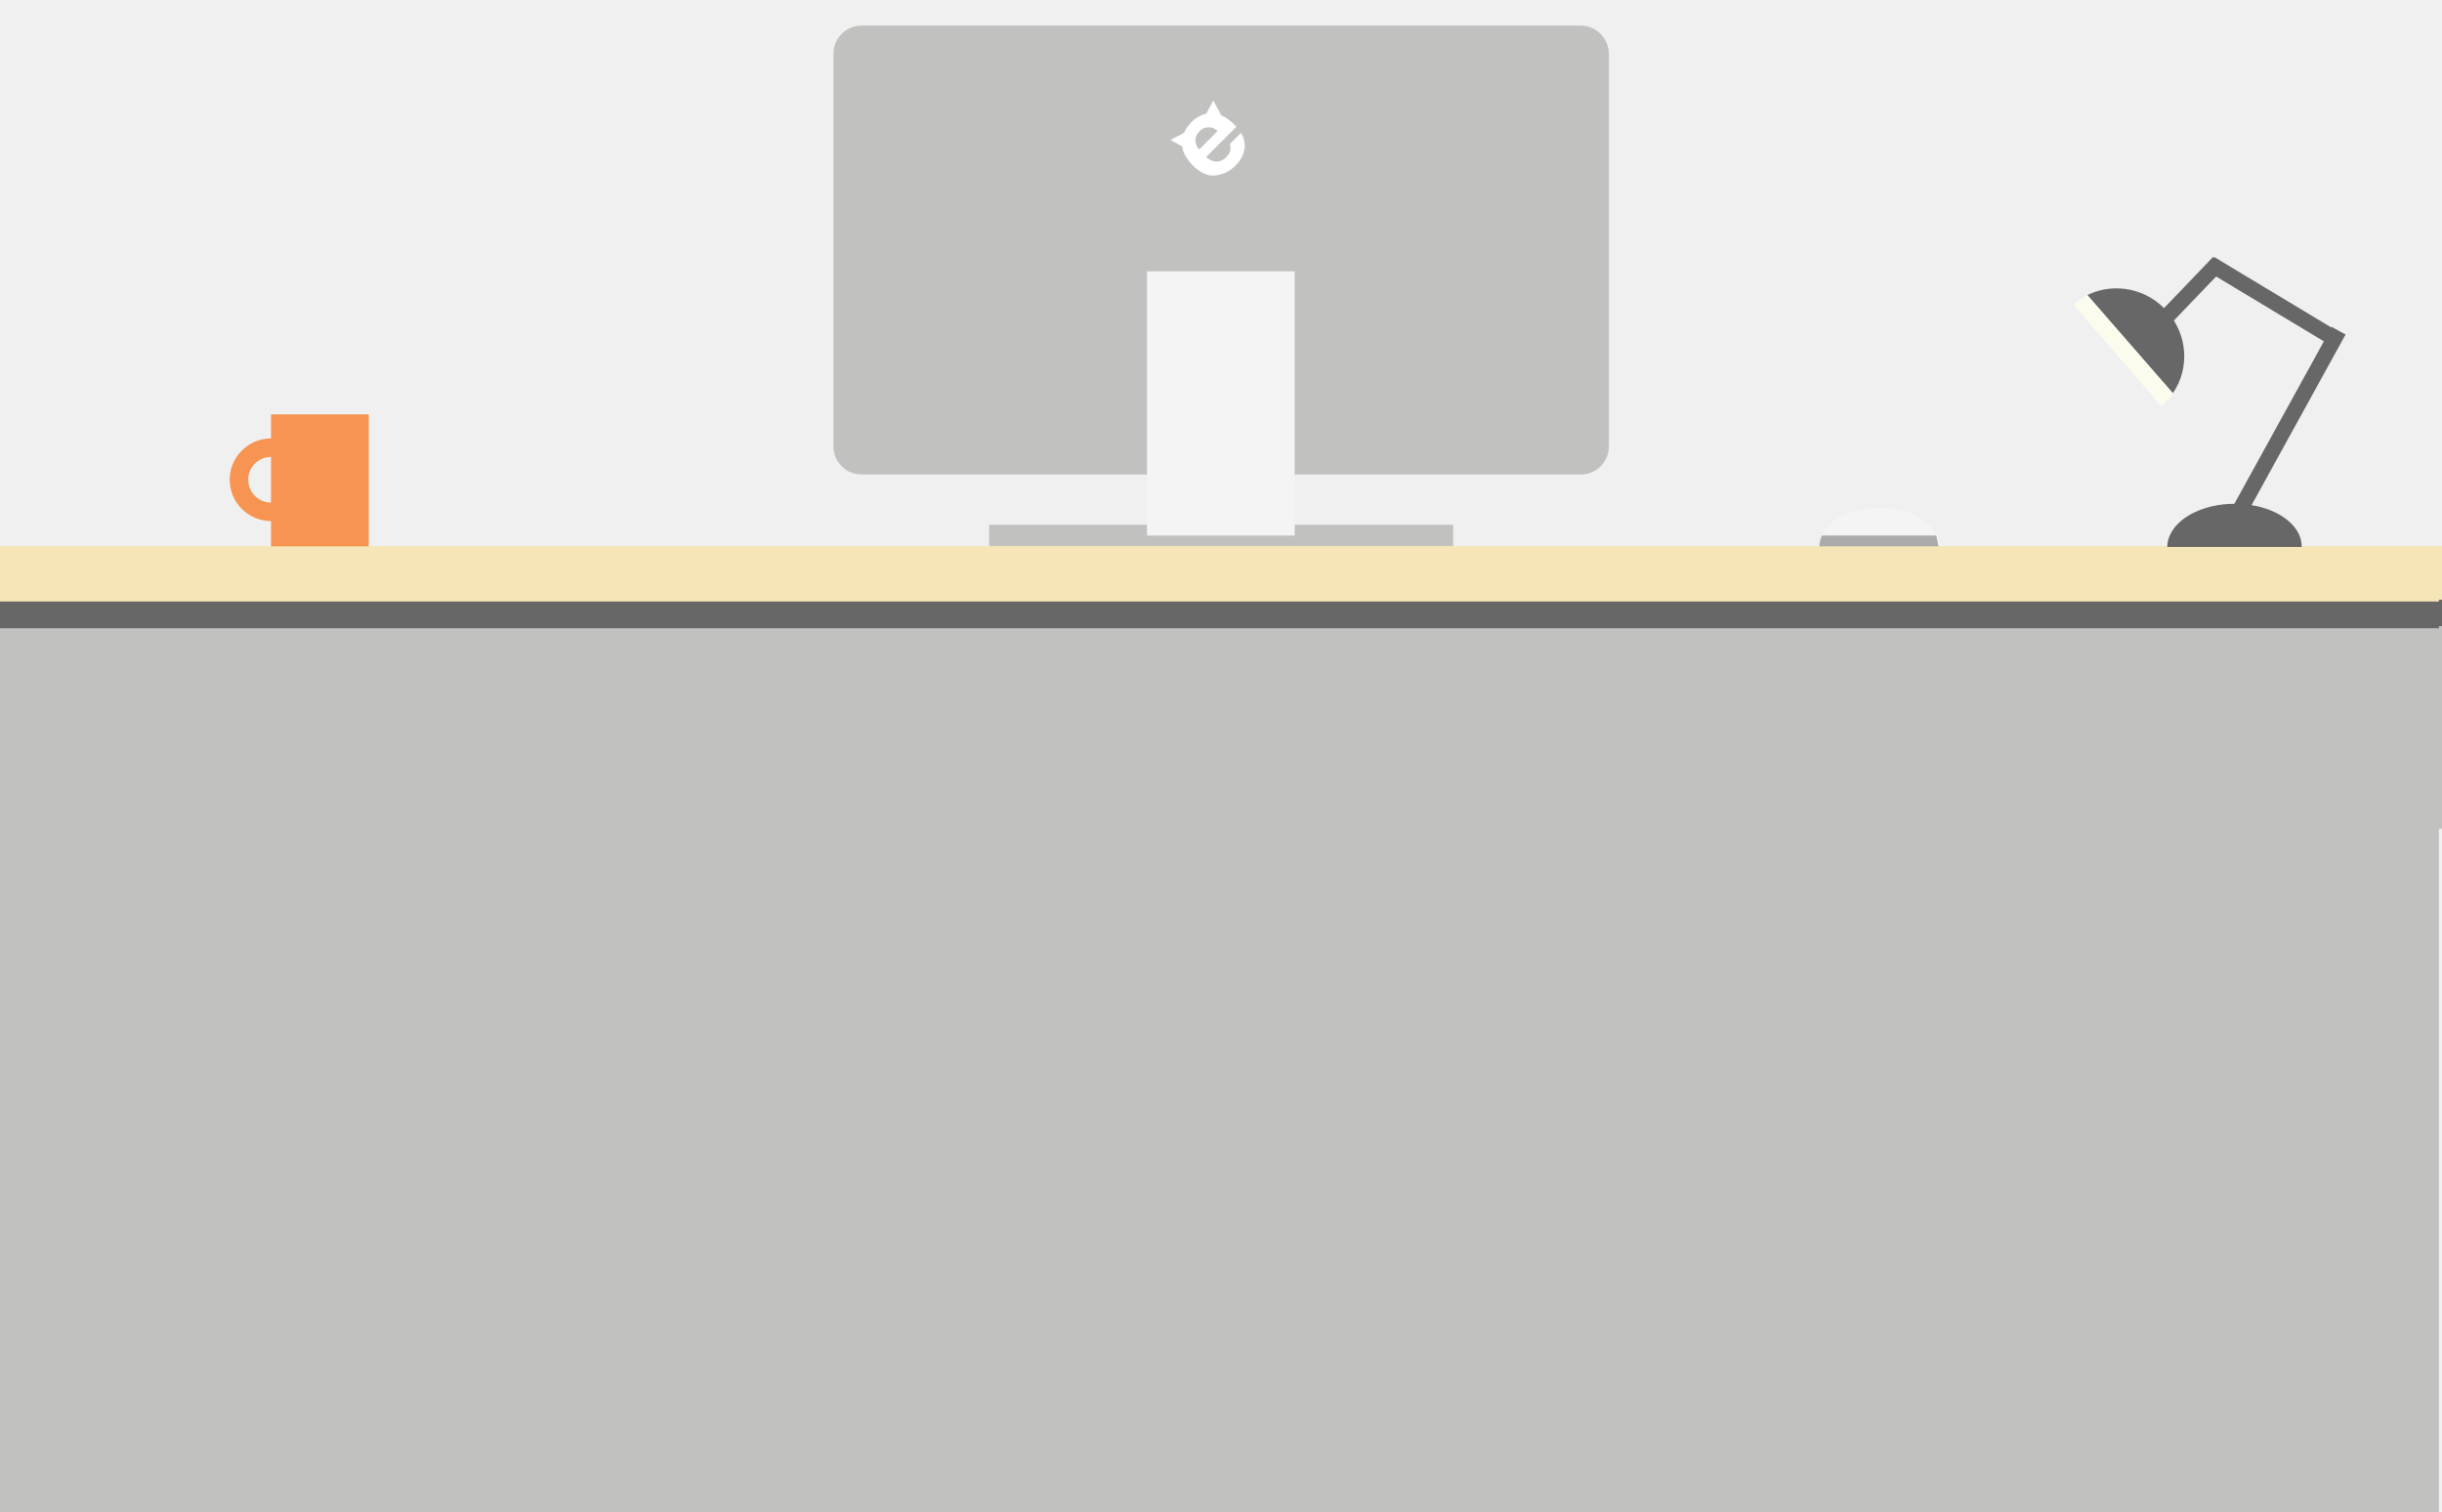
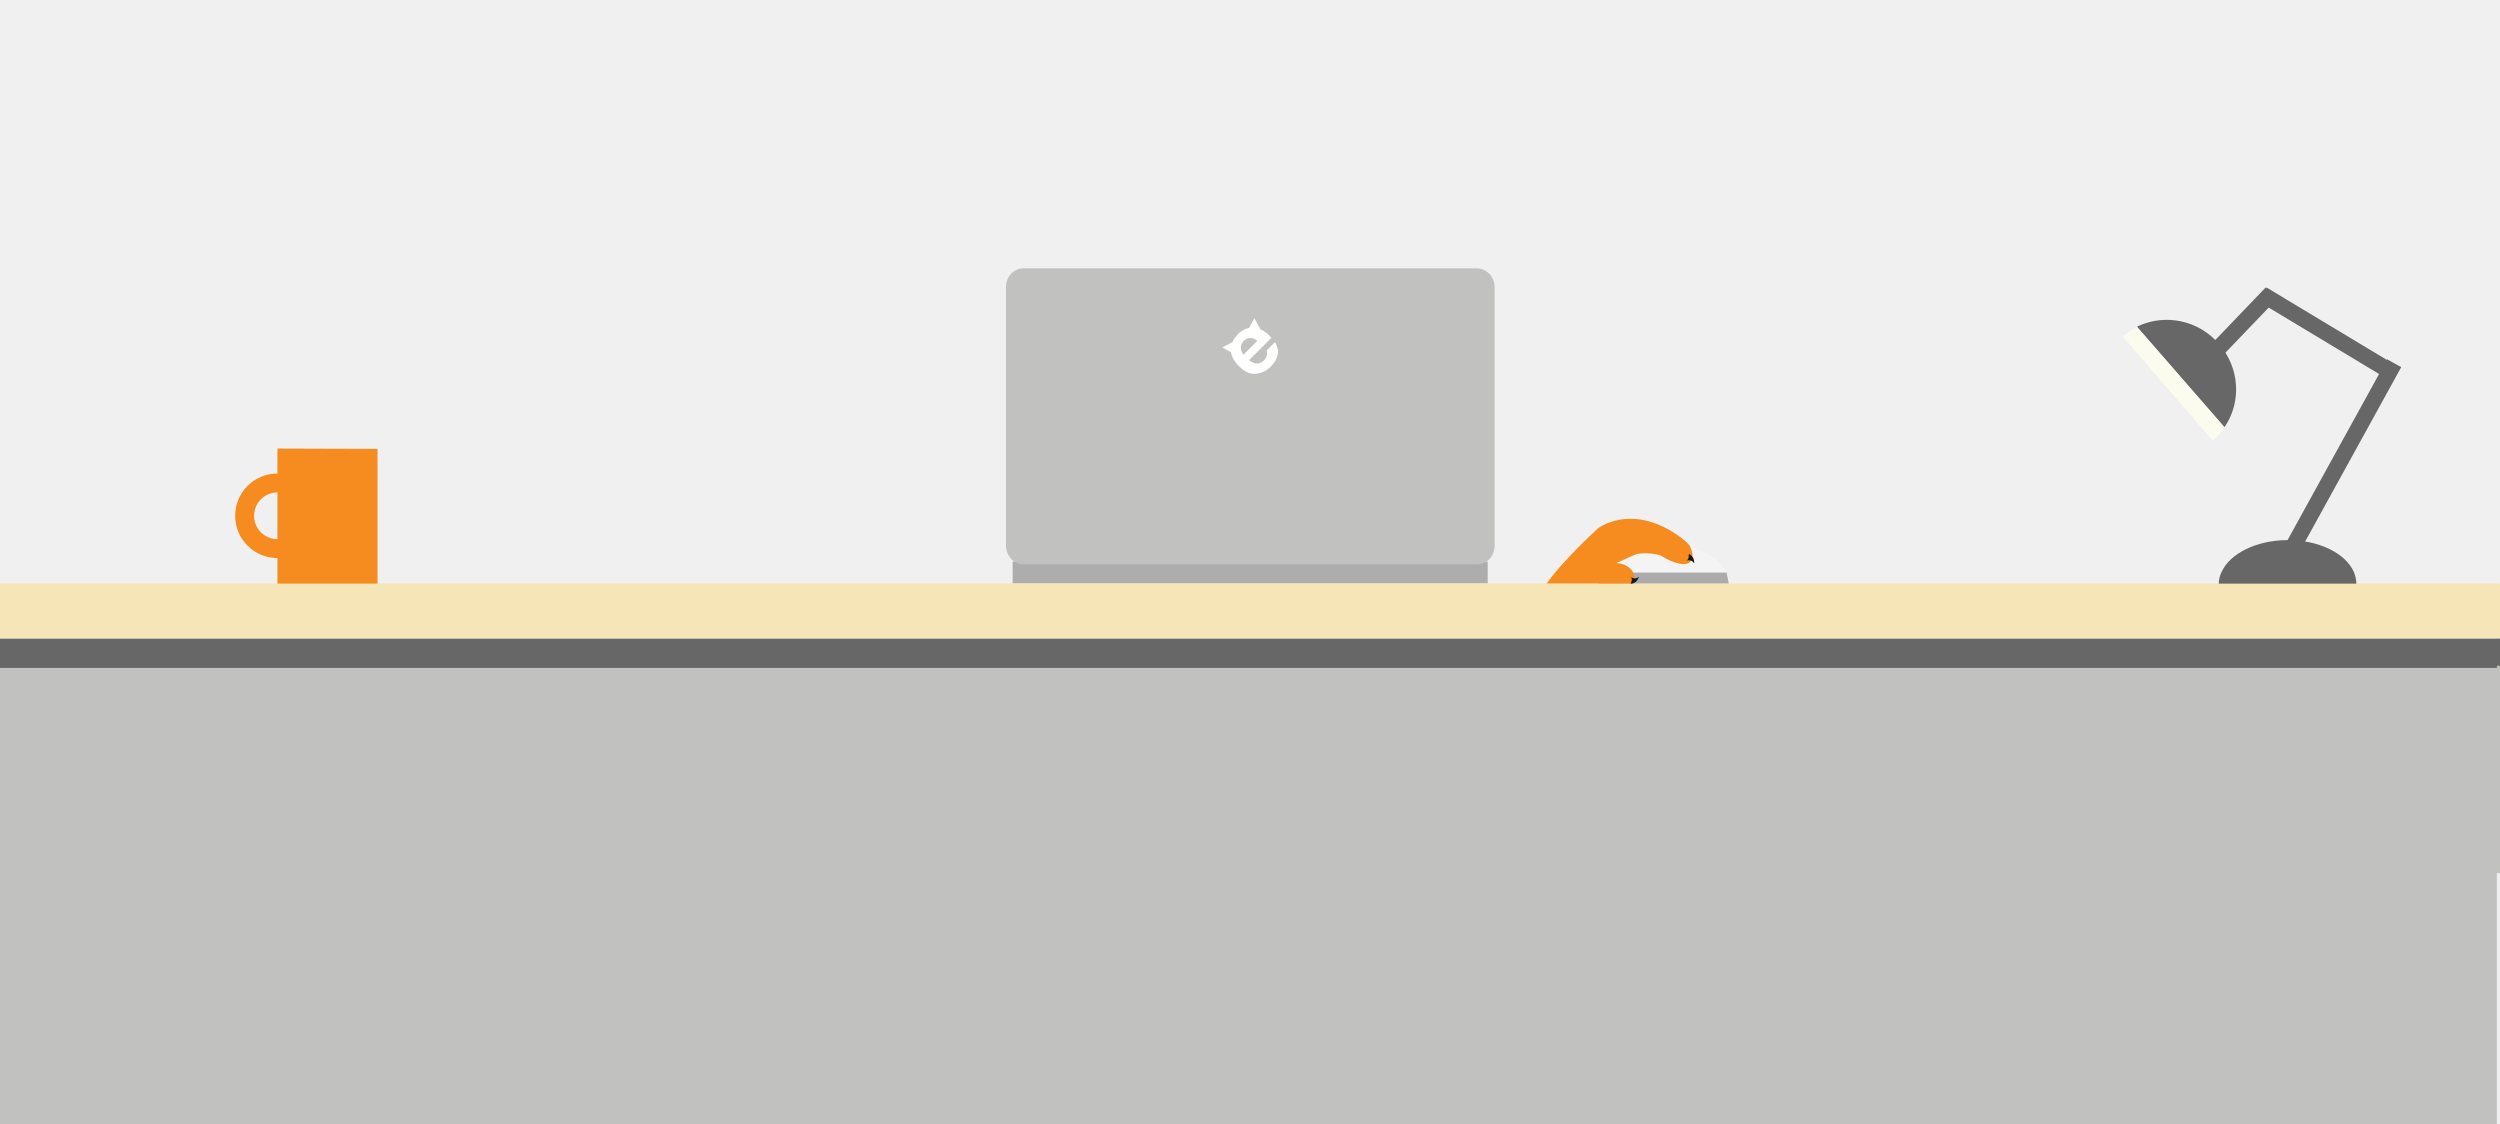
- <svg xmlns="http://www.w3.org/2000/svg" version="1.1" id="Layer_1" x="0px" y="0px" viewBox="0 0 792 490.3" style="enable-background:new 0 0 792 490.3;" xml:space="preserve">
-   <style type="text/css">
- 	.st0{fill:#F6E5B7;}
- 	.st1{fill:#666766;}
- 	.st2{fill:#C1C1C0;}
- 	.st3{fill:#F79452;}
- 	.st4{fill:#F4F4F4;}
- 	.st5{fill:#ABABAB;}
- 	.st6{fill:#FCFCEE;}
- 	.st7{fill:#FFFFFF;}
- </style>
-   <rect y="177.1" class="st0" width="792" height="17.3" />
-   <rect y="194.5" class="st1" width="792" height="8.7" />
-   <rect y="203.1" class="st2" width="792" height="65.7" />
-   <rect x="320.8" y="170.2" class="st2" width="150.5" height="6.9" />
-   <path class="st2" d="M512.6,8.3H279.4c-5,0-9.1,4.1-9.1,9.1v127.4c0,5,4.1,9.1,9.1,9.1h233.3c5,0,9.1-4.1,9.1-9.1V17.4  C521.7,12.4,517.7,8.3,512.6,8.3z" />
-   <path class="st3" d="M87.9,134.3v7.9c-7.4,0-13.4,6-13.4,13.4s6,13.4,13.4,13.4v8.2h31.7v-42.8H87.9z M87.9,163  c-4.1,0-7.4-3.3-7.4-7.4c0-4.1,3.3-7.4,7.4-7.4V163z" />
-   <path class="st4" d="M628.8,177.1h-38.6c0-1.2,0.3-2.4,0.8-3.5c2.3-5.2,9.8-8.9,18.5-8.9c8.8,0,16.2,3.8,18.5,8.9  C628.5,174.8,628.8,175.9,628.8,177.1z" />
-   <path class="st5" d="M628,173.7h-37.1c-0.5,1.1-0.8,2.3-0.8,3.5h38.6L628,173.7z" />
+ <svg xmlns="http://www.w3.org/2000/svg" version="1.1" id="Layer_1" x="0px" y="0px" viewBox="0 359.1 792 356" enable-background="new 0 359.1 792 356" xml:space="preserve">
+   <path fill="#F68C1F" d="M506.2,526.5c0,0-15.9,14.5-18.5,21.5h23.2L506.2,526.5z" />
+   <rect y="544" fill="#F6E5B7" width="792" height="17.3" />
+   <rect y="561.4" fill="#666766" width="792" height="8.7" />
+   <rect y="570" fill="#C1C1C0" width="792" height="65.7" />
+   <rect x="320.8" y="537" fill="#ADADAD" width="150.5" height="6.9" />
+   <path fill="#C1C1C0" d="M467.8,444.1H324.3c-3.1,0-5.6,2.6-5.6,5.9v82c0,3.2,2.5,5.9,5.6,5.9h143.6c3.1,0,5.6-2.6,5.6-5.9v-82  C473.4,446.7,470.9,444.1,467.8,444.1z" />
+   <path fill="#F68C1F" d="M87.9,501.2v7.9c-7.4,0-13.4,6-13.4,13.4c0,7.4,6,13.4,13.4,13.4v8.2h31.7v-42.8L87.9,501.2L87.9,501.2z   M87.9,529.9c-4.1,0-7.4-3.3-7.4-7.4s3.3-7.4,7.4-7.4V529.9z" />
+   <path fill="#F4F4F4" d="M547.8,544h-38.6c0-1.2,0.3-2.4,0.8-3.5c2.3-5.2,9.8-8.9,18.5-8.9c8.8,0,16.2,3.8,18.5,8.9  C547.5,541.7,547.8,542.8,547.8,544z" />
+   <path fill="#ABABAB" d="M547,540.5h-37.1c-0.5,1.1-0.8,2.3-0.8,3.5h38.6L547,540.5z" />
  <g>
-     <path class="st1" d="M746.5,177.4h-43.6c0-1.4,0.3-2.7,0.9-3.9c2.6-5.8,11-10.1,21-10.1c9.9,0,18.3,4.2,20.9,10.1   C746.2,174.7,746.5,176,746.5,177.4z" />
-     <path class="st1" d="M705,127.1c-0.1,0.1-0.2,0.3-0.3,0.4L677,95.7c0.2-0.1,0.4-0.2,0.6-0.3c8.5-3.8,18.9-1.8,25.4,5.8   C709.5,108.7,710.1,119.3,705,127.1z" />
-     <rect x="738.9" y="102.9" transform="matrix(0.8758 0.4826 -0.4826 0.8758 158.7928 -340.6699)" class="st1" width="5.1" height="70.7" />
-     <rect x="735.1" y="73.8" transform="matrix(-0.5157 0.8568 -0.8568 -0.5157 1201.959 -483.4323)" class="st1" width="5.1" height="48.4" />
-     <rect x="707.8" y="81.4" transform="matrix(0.7216 0.6924 -0.6924 0.7216 263.3641 -465.4654)" class="st1" width="5.1" height="26.6" />
-     <path class="st6" d="M704.7,127.6c-1,1.5-2.2,2.9-3.7,4.2l-28.5-33c1.4-1.2,2.9-2.2,4.5-3L704.7,127.6z" />
+     <path fill="#666766" d="M746.5,544.2h-43.6c0-1.4,0.3-2.7,0.9-3.9c2.6-5.8,11-10.1,21-10.1c9.9,0,18.3,4.2,20.9,10.1   C746.2,541.5,746.5,542.9,746.5,544.2z" />
+     <path fill="#666766" d="M705,494c-0.1,0.1-0.2,0.3-0.3,0.4L677,462.6c0.2-0.1,0.4-0.2,0.6-0.3c8.5-3.8,18.9-1.8,25.4,5.8   C709.5,475.6,710.1,486.2,705,494z" />
+     <rect x="738.9" y="469.7" transform="matrix(-0.8758 -0.4826 0.4826 -0.8758 1147.046 1305.281)" fill="#666766" width="5.1" height="70.7" />
+     <rect x="735" y="440.7" transform="matrix(0.5157 -0.8568 0.8568 0.5157 -41.0903 857.1041)" fill="#666766" width="5.1" height="48.4" />
+     <rect x="707.8" y="448.3" transform="matrix(-0.7216 -0.6924 0.6924 -0.7216 903.3937 1286.45)" fill="#666766" width="5.1" height="26.6" />
+     <path fill="#FCFCEE" d="M704.7,494.5c-1,1.5-2.2,2.9-3.7,4.2l-28.5-33c1.4-1.2,2.9-2.2,4.5-3L704.7,494.5z" />
  </g>
-   <rect x="-1" y="177.8" class="st0" width="792" height="17.3" />
-   <rect x="-1" y="195.2" class="st1" width="792" height="8.7" />
-   <rect x="-1" y="203.8" class="st2" width="792" height="288.9" />
-   <rect x="372" y="88" class="st4" width="47.9" height="85.7" />
-   <path class="st7" d="M402.5,43.1l-3.6,3.6c0.2,0.6,0.2,1.2,0.2,1.6c-0.1,0.9-0.5,1.8-1.3,2.6c-0.8,0.8-1.6,1.2-2.4,1.4  c-1.4,0.3-2.8-0.1-4.2-1.4l9.8-9.8c-1.1-1.2-2.1-2-2.8-2.5c-0.7-0.5-1.4-0.9-2.1-1.2l-2.6-4.8l-2.3,4.3c-0.4,0.1-0.8,0.2-1.1,0.3  c-1.4,0.5-2.6,1.3-3.8,2.5c-1,1.1-1.8,2.2-2.3,3.4l-4.4,2.3l3.8,2.1c0.3,2.1,1.5,4.1,3.4,6.1c2.5,2.5,5,3.6,7.4,3.3  c2.5-0.3,4.6-1.3,6.4-3.1c2.2-2.2,3.2-4.5,3.1-7C403.5,45.2,403.2,44,402.5,43.1z M387.7,45.5c0-1,0.4-2,1.3-2.9  c0.8-0.8,1.8-1.3,2.8-1.3c1-0.1,2.1,0.3,3.1,1.2l-6,6C388.1,47.5,387.7,46.5,387.7,45.5z" />
-   <g>
- </g>
-   <g>
- </g>
-   <g>
- </g>
-   <g>
- </g>
-   <g>
- </g>
-   <g>
- </g>
+   <rect x="-1" y="562.1" fill="#666766" width="792" height="8.7" />
+   <rect x="-1" y="570.7" fill="#C1C1C0" width="792" height="288.9" />
+   <path fill="#FFFFFF" d="M403.9,467.5l-2.6,2.6c0.1,0.4,0.1,0.9,0.1,1.2c-0.1,0.7-0.4,1.3-0.9,1.9c-0.6,0.6-1.2,0.9-1.7,1  c-1,0.2-2-0.1-3.1-1l7.1-7.1c-0.8-0.9-1.5-1.5-2-1.8s-1-0.7-1.5-0.9l-1.9-3.5l-1.7,3.1c-0.3,0.1-0.6,0.1-0.8,0.2  c-1,0.4-1.9,0.9-2.8,1.8c-0.7,0.8-1.3,1.6-1.7,2.5l-3.2,1.7l2.8,1.5c0.2,1.5,1.1,3,2.5,4.4c1.8,1.8,3.6,2.6,5.4,2.4  c1.8-0.2,3.4-0.9,4.7-2.3c1.6-1.6,2.3-3.3,2.3-5.1C404.6,469,404.4,468.1,403.9,467.5z M393.1,469.2c0-0.7,0.3-1.5,0.9-2.1  c0.6-0.6,1.3-0.9,2-0.9c0.7-0.1,1.5,0.2,2.3,0.9l-4.4,4.4C393.4,470.7,393.1,470,393.1,469.2z" />
+   <ellipse fill="#F68C1F" cx="512" cy="542.3" rx="5.8" ry="4.8" />
+   <rect x="-1" y="544" fill="#F6E5B7" width="792" height="17.3" />
+   <path fill="#191817" d="M516.6,541.8c0,0,1.4,1.2,2.6,0c0,0-0.5,2.2-2.6,2.2C516.6,544,517.4,542.4,516.6,541.8z" />
+   <path fill="#F68C1F" d="M512,537.5c0,0,5-4.8,14-2.5c0,0,3,2.1,6.3,2.7c3.3,0.6,4.9-1.5,3.2-5.3S522,526,522,526L512,537.5z" />
+   <path fill="#191817" d="M534.2,536.7c0,0,1.7-0.6,2.5,0.9c0,0,0.3-2.2-1.7-3C535,534.7,535.2,536.4,534.2,536.7z" />
+   <path fill="#F68C1F" d="M506.2,526.5c0,0,10.2-8,24.9,1.9c13.2,8.8-10.7,5.3-10.7,5.3l-8.4,3.8l-1.6,3.7l-4.1-6.7L506.2,526.5z" />
</svg>
